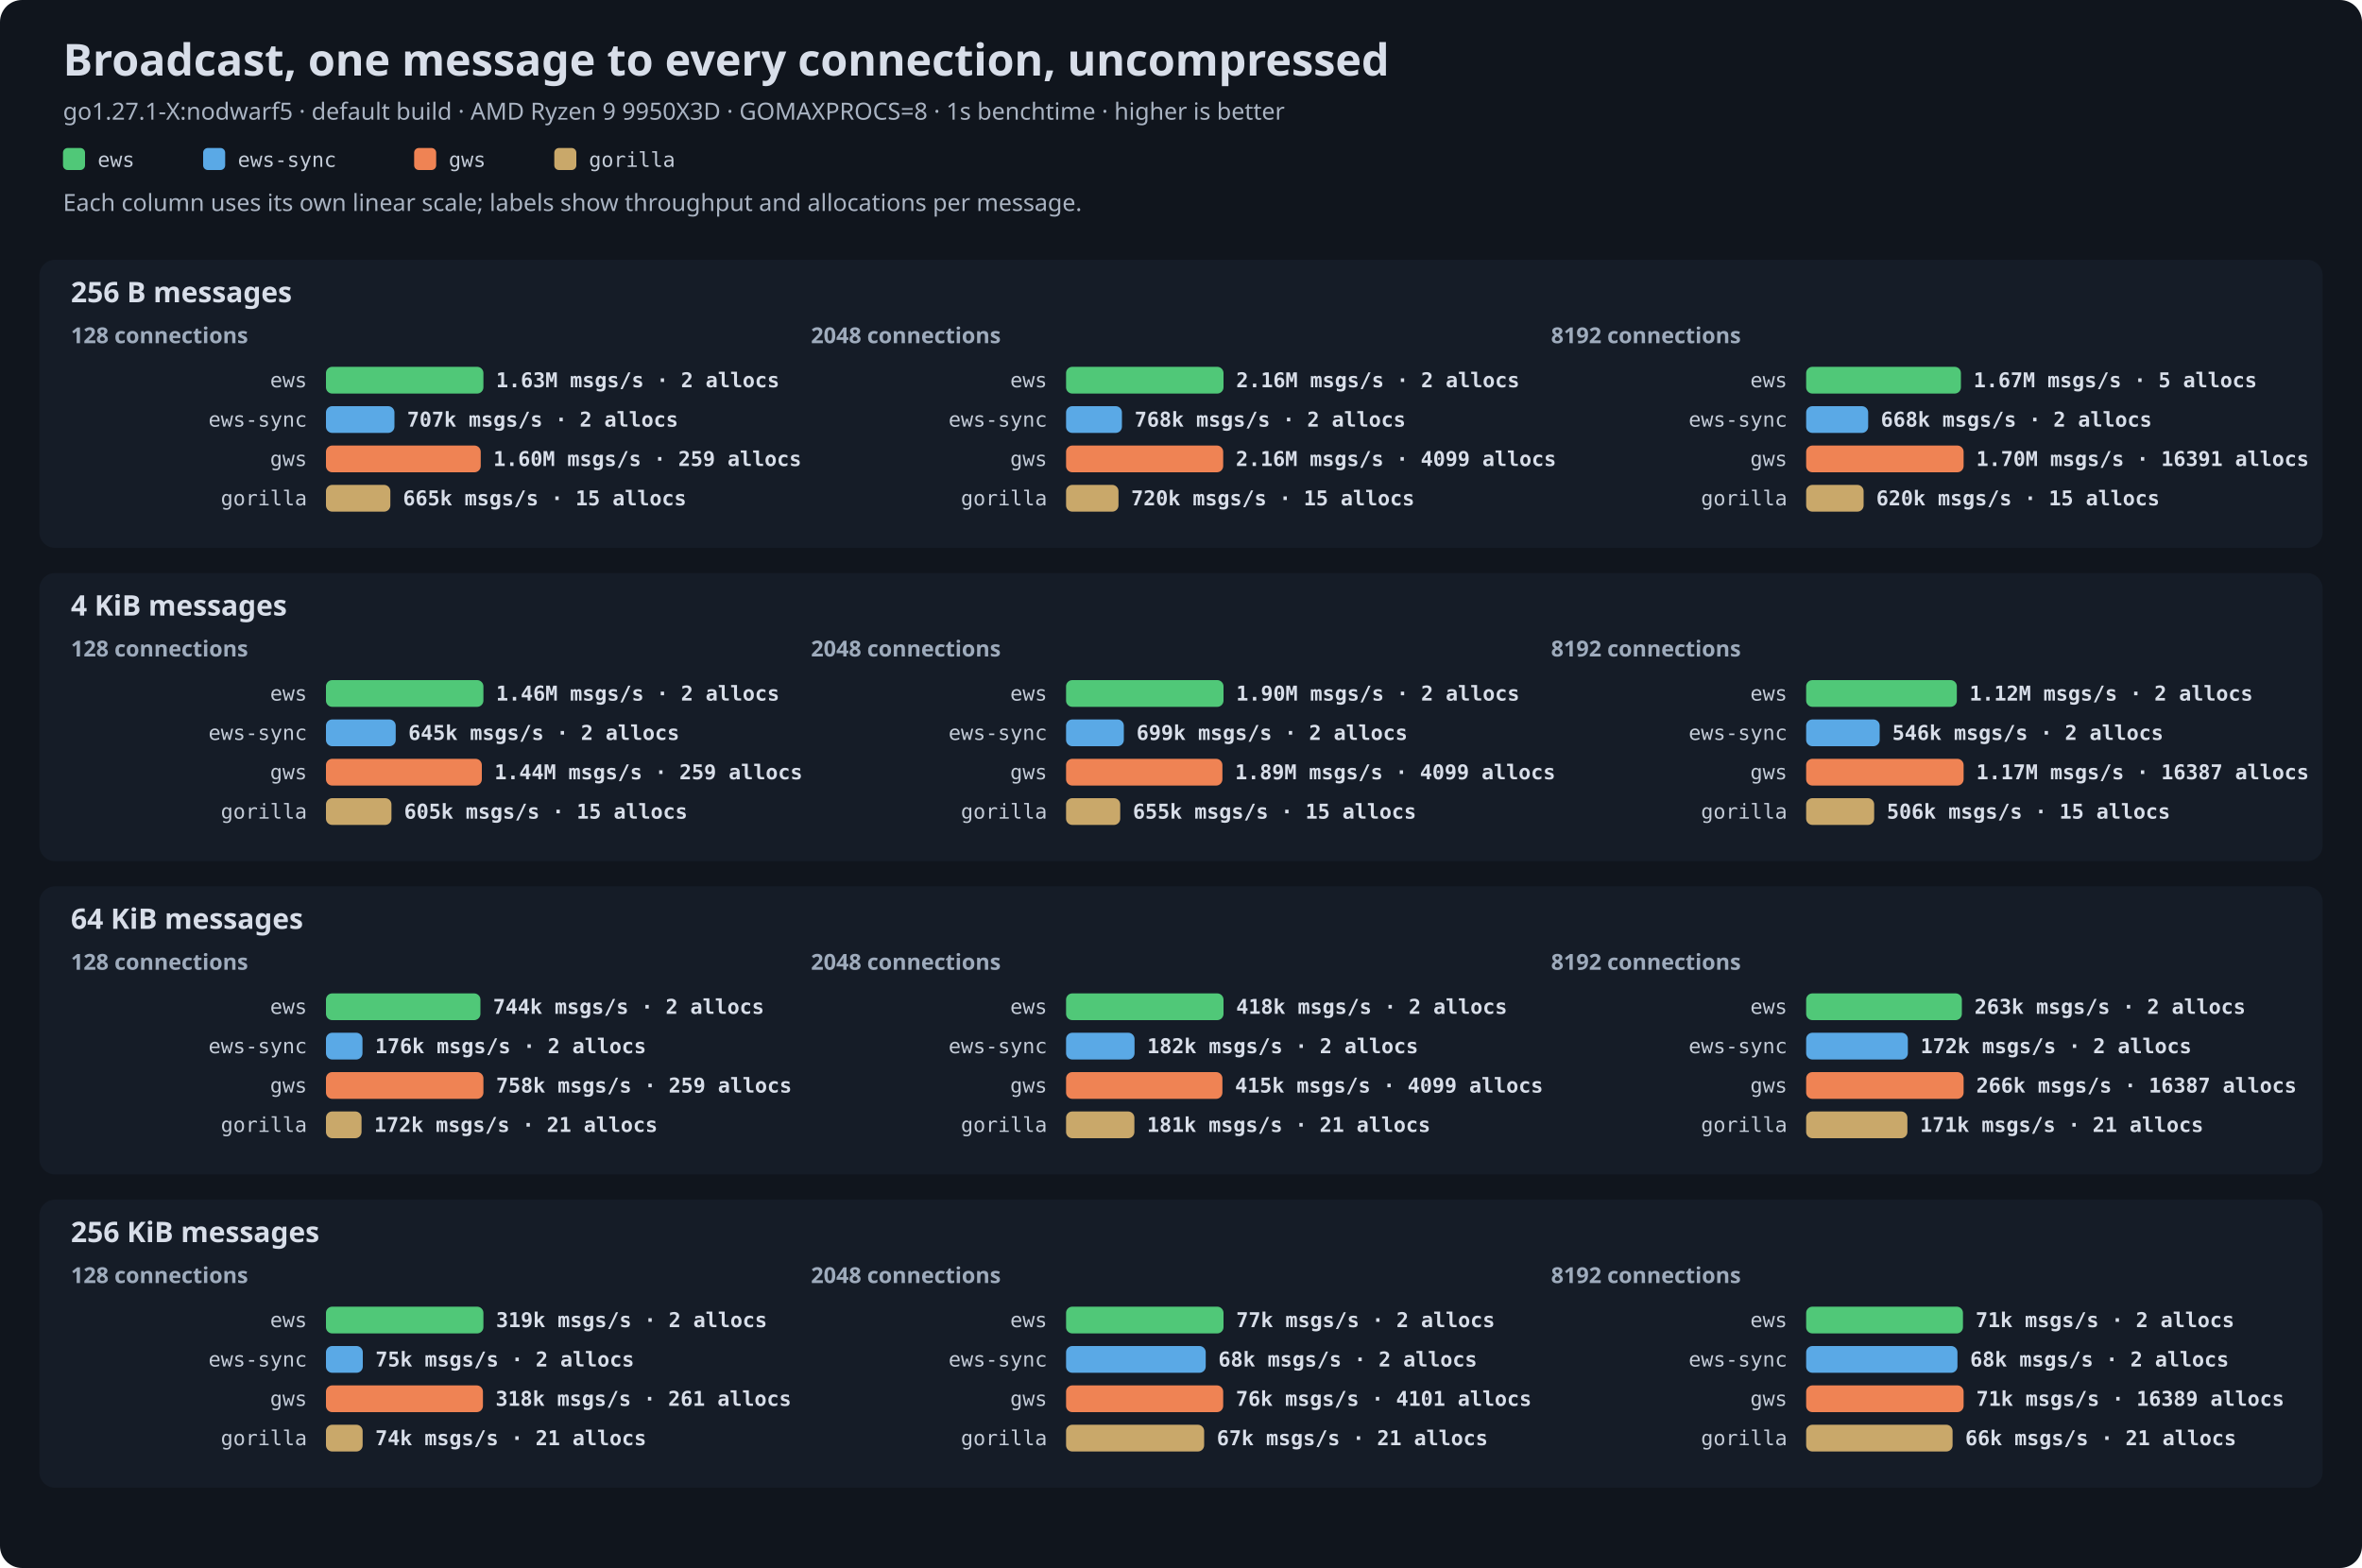
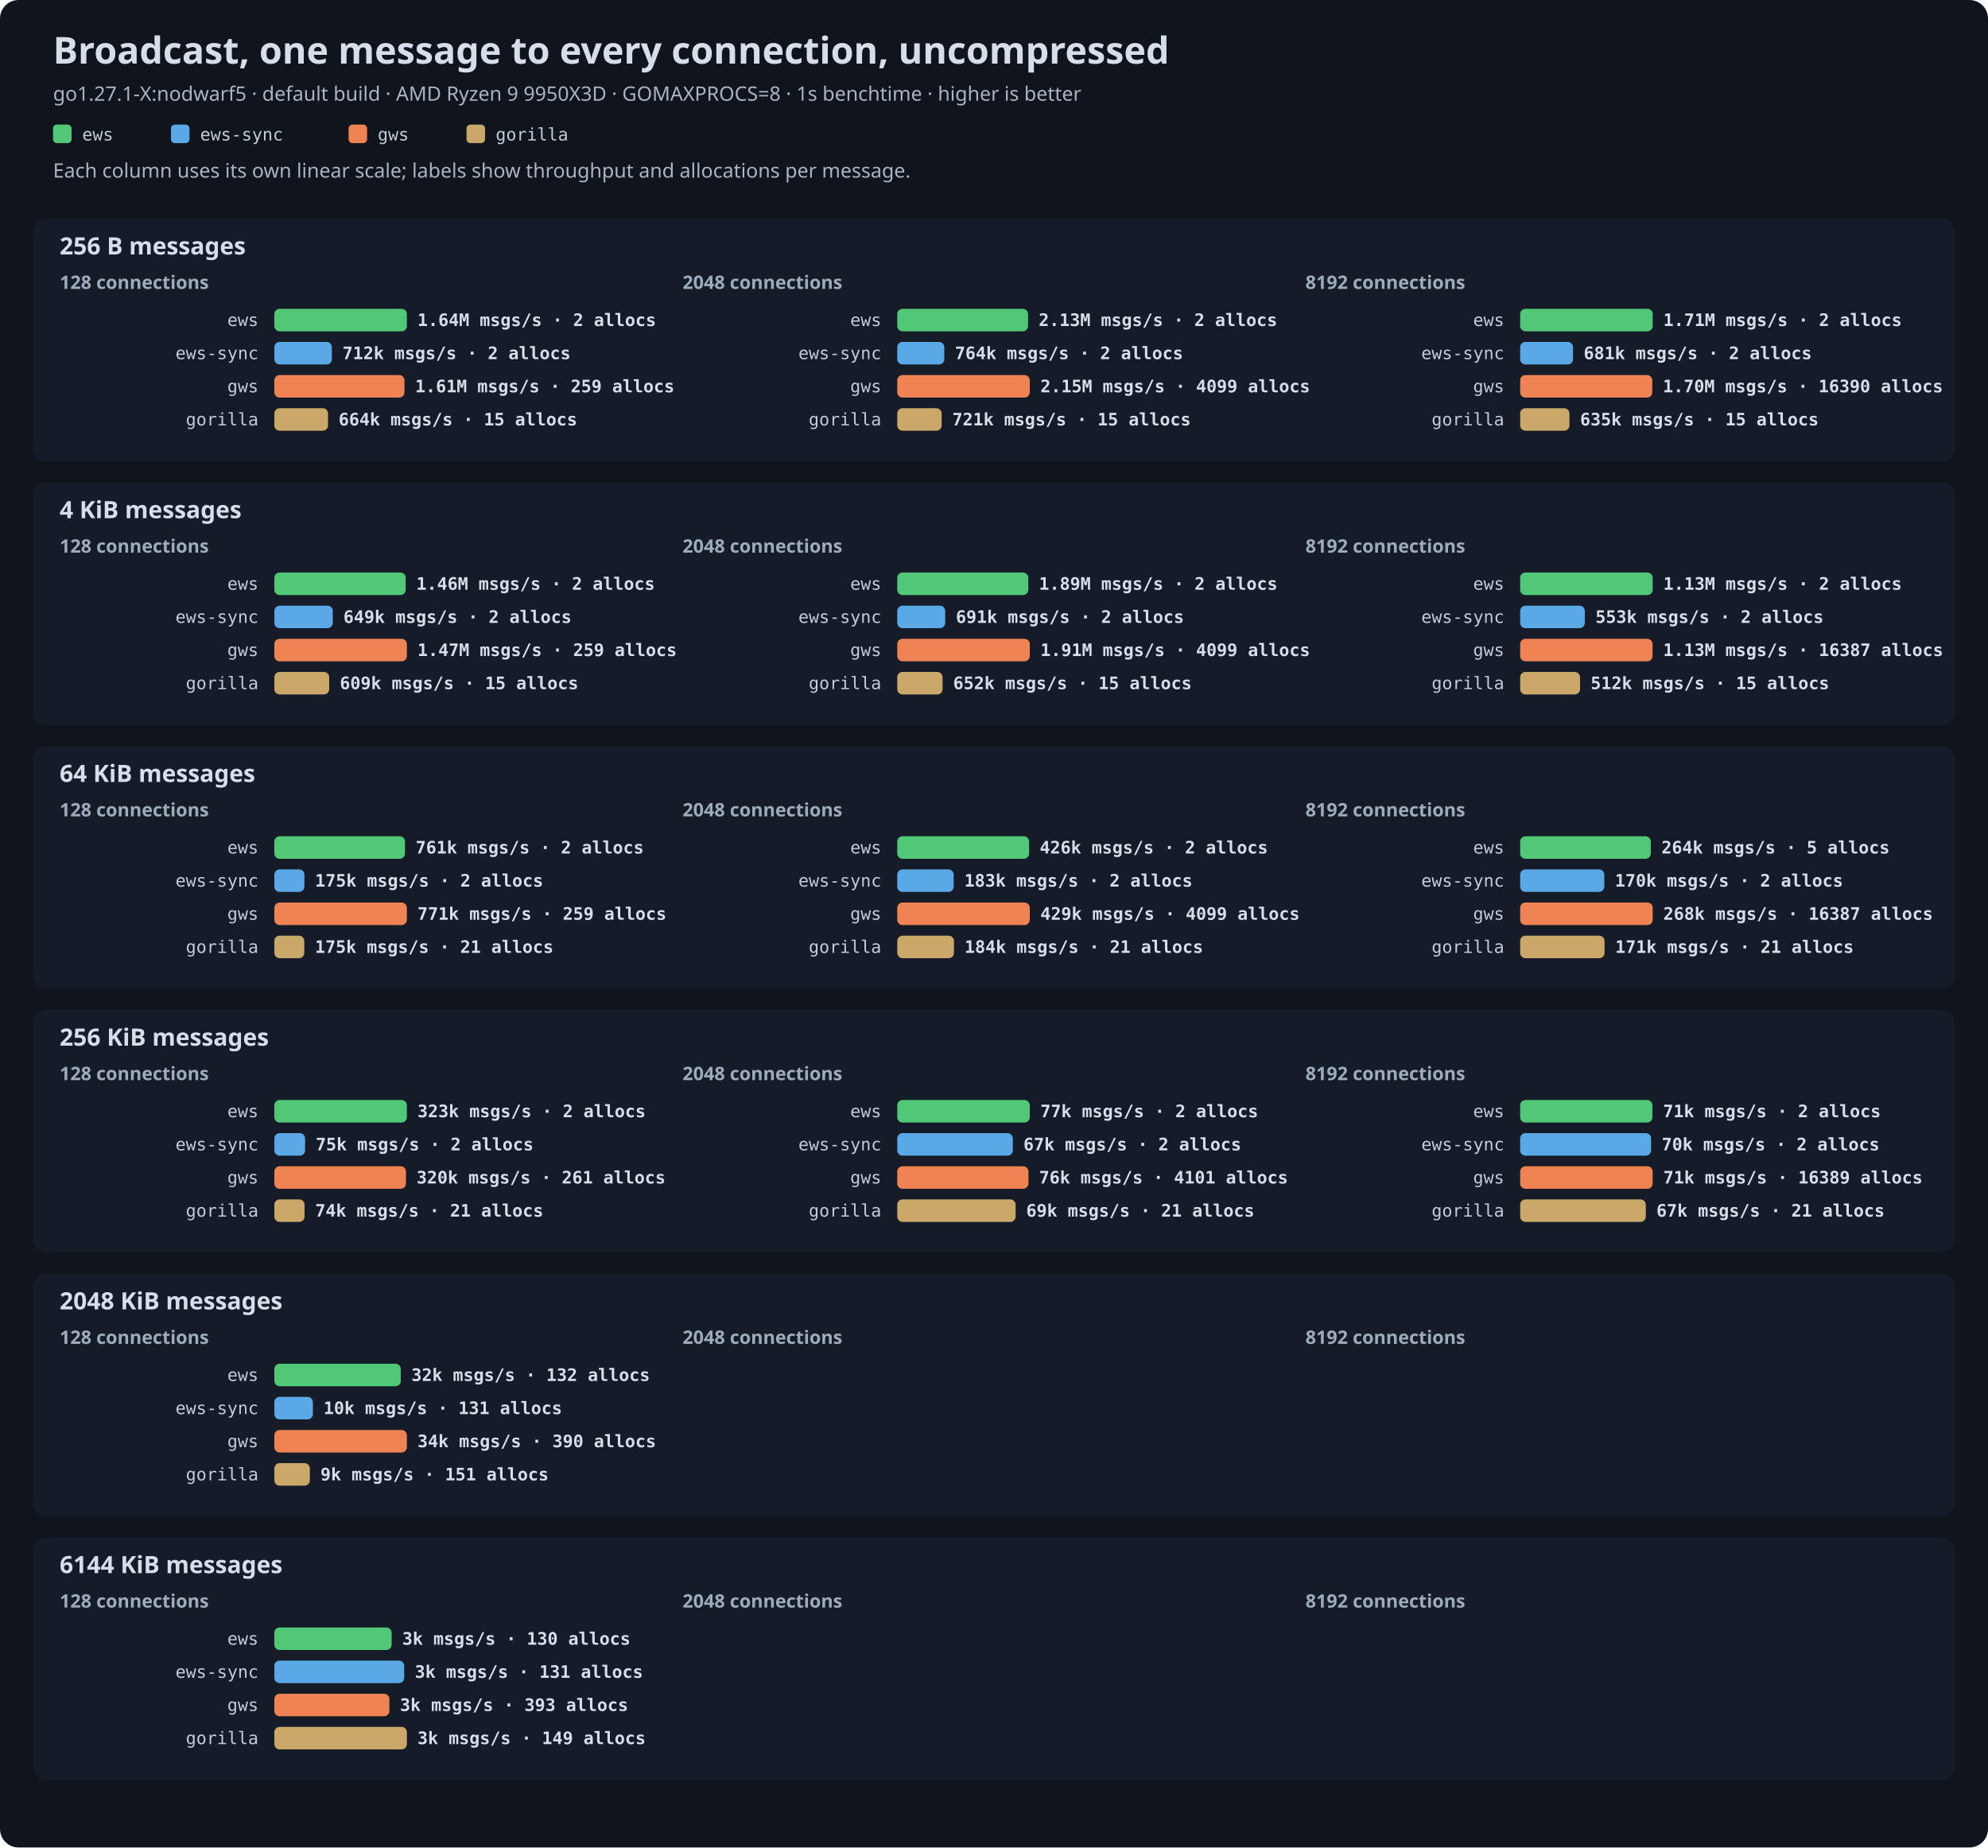
- <svg xmlns="http://www.w3.org/2000/svg" width="1500" height="996" viewBox="0 0 1500 996" role="img" aria-labelledby="title desc">
+ <svg xmlns="http://www.w3.org/2000/svg" width="1500" height="1394" viewBox="0 0 1500 1394" role="img" aria-labelledby="title desc">
  <style>text{font-family:ui-monospace,SFMono-Regular,Menlo,Consolas,monospace;fill:#d8dee9}.title{font-family:ui-sans-serif,system-ui,sans-serif;font-size:28px;font-weight:700}.subtitle{font-family:ui-sans-serif,system-ui,sans-serif;font-size:15px;fill:#aab4c3}.group{font-family:ui-sans-serif,system-ui,sans-serif;font-size:18px;font-weight:650}.contract{font-family:ui-sans-serif,system-ui,sans-serif;font-size:14px;font-weight:650;fill:#9eabbc}.series{font-size:13px;fill:#c4ccd8}.value{font-size:13px;font-weight:650}.panel{fill:#151c27}</style>
-   <rect width="1500" height="996" rx="14" fill="#10151d" />
+   <rect width="1500" height="1394" rx="14" fill="#10151d" />
  <text class="title" x="40" y="48">Broadcast, one message to every connection, uncompressed</text>
  <text class="subtitle" x="40" y="76">go1.27.1-X:nodwarf5 · default build · AMD Ryzen 9 9950X3D · GOMAXPROCS=8 · 1s benchtime · higher is better</text>
  <rect x="40" y="94" width="14" height="14" rx="3" fill="#50c878" />
  <text class="series" x="62" y="106">ews</text>
  <rect x="129" y="94" width="14" height="14" rx="3" fill="#5aa9e6" />
  <text class="series" x="151" y="106">ews-sync</text>
  <rect x="263" y="94" width="14" height="14" rx="3" fill="#ef8354" />
  <text class="series" x="285" y="106">gws</text>
  <rect x="352" y="94" width="14" height="14" rx="3" fill="#c9a86a" />
  <text class="series" x="374" y="106">gorilla</text>
  <text class="subtitle" x="40" y="134">Each column uses its own linear scale; labels show throughput and allocations per message.</text>
  <g transform="translate(0,165)">
    <rect class="panel" x="25" y="0" width="1450" height="183" rx="10" />
    <text class="group" x="45" y="27">256 B messages</text>
    <text class="contract" x="45" y="53">128 connections</text>
    <text class="series" x="195" y="81" text-anchor="end">ews</text>
    <rect x="207" y="68" width="100.0" height="17" rx="4" fill="#50c878" />
-     <text class="value" x="315.0" y="81">1.63M msgs/s · 2 allocs</text>
-     <text class="series" x="195" y="106" text-anchor="end">ews-sync</text>
-     <rect x="207" y="93" width="43.5" height="17" rx="4" fill="#5aa9e6" />
-     <text class="value" x="258.5" y="106">707k msgs/s · 2 allocs</text>
-     <text class="series" x="195" y="131" text-anchor="end">gws</text>
-     <rect x="207" y="118" width="98.3" height="17" rx="4" fill="#ef8354" />
-     <text class="value" x="313.3" y="131">1.60M msgs/s · 259 allocs</text>
-     <text class="series" x="195" y="156" text-anchor="end">gorilla</text>
-     <rect x="207" y="143" width="40.9" height="17" rx="4" fill="#c9a86a" />
-     <text class="value" x="255.9" y="156">665k msgs/s · 15 allocs</text>
-     <text class="contract" x="515" y="53">2048 connections</text>
-     <text class="series" x="665" y="81" text-anchor="end">ews</text>
-     <rect x="677" y="68" width="100.0" height="17" rx="4" fill="#50c878" />
-     <text class="value" x="785.0" y="81">2.16M msgs/s · 2 allocs</text>
+     <text class="value" x="315.0" y="81">1.64M msgs/s · 2 allocs</text>
+     <text class="series" x="195" y="106" text-anchor="end">ews-sync</text>
+     <rect x="207" y="93" width="43.4" height="17" rx="4" fill="#5aa9e6" />
+     <text class="value" x="258.4" y="106">712k msgs/s · 2 allocs</text>
+     <text class="series" x="195" y="131" text-anchor="end">gws</text>
+     <rect x="207" y="118" width="98.2" height="17" rx="4" fill="#ef8354" />
+     <text class="value" x="313.2" y="131">1.61M msgs/s · 259 allocs</text>
+     <text class="series" x="195" y="156" text-anchor="end">gorilla</text>
+     <rect x="207" y="143" width="40.5" height="17" rx="4" fill="#c9a86a" />
+     <text class="value" x="255.5" y="156">664k msgs/s · 15 allocs</text>
+     <text class="contract" x="515" y="53">2048 connections</text>
+     <text class="series" x="665" y="81" text-anchor="end">ews</text>
+     <rect x="677" y="68" width="98.7" height="17" rx="4" fill="#50c878" />
+     <text class="value" x="783.7" y="81">2.13M msgs/s · 2 allocs</text>
    <text class="series" x="665" y="106" text-anchor="end">ews-sync</text>
    <rect x="677" y="93" width="35.5" height="17" rx="4" fill="#5aa9e6" />
-     <text class="value" x="720.5" y="106">768k msgs/s · 2 allocs</text>
-     <text class="series" x="665" y="131" text-anchor="end">gws</text>
-     <rect x="677" y="118" width="99.8" height="17" rx="4" fill="#ef8354" />
-     <text class="value" x="784.8" y="131">2.16M msgs/s · 4099 allocs</text>
-     <text class="series" x="665" y="156" text-anchor="end">gorilla</text>
-     <rect x="677" y="143" width="33.3" height="17" rx="4" fill="#c9a86a" />
-     <text class="value" x="718.3" y="156">720k msgs/s · 15 allocs</text>
-     <text class="contract" x="985" y="53">8192 connections</text>
-     <text class="series" x="1135" y="81" text-anchor="end">ews</text>
-     <rect x="1147" y="68" width="98.3" height="17" rx="4" fill="#50c878" />
-     <text class="value" x="1253.3" y="81">1.67M msgs/s · 5 allocs</text>
-     <text class="series" x="1135" y="106" text-anchor="end">ews-sync</text>
-     <rect x="1147" y="93" width="39.4" height="17" rx="4" fill="#5aa9e6" />
-     <text class="value" x="1194.4" y="106">668k msgs/s · 2 allocs</text>
+     <text class="value" x="720.5" y="106">764k msgs/s · 2 allocs</text>
+     <text class="series" x="665" y="131" text-anchor="end">gws</text>
+     <rect x="677" y="118" width="100.0" height="17" rx="4" fill="#ef8354" />
+     <text class="value" x="785.0" y="131">2.15M msgs/s · 4099 allocs</text>
+     <text class="series" x="665" y="156" text-anchor="end">gorilla</text>
+     <rect x="677" y="143" width="33.5" height="17" rx="4" fill="#c9a86a" />
+     <text class="value" x="718.5" y="156">721k msgs/s · 15 allocs</text>
+     <text class="contract" x="985" y="53">8192 connections</text>
+     <text class="series" x="1135" y="81" text-anchor="end">ews</text>
+     <rect x="1147" y="68" width="100.0" height="17" rx="4" fill="#50c878" />
+     <text class="value" x="1255.0" y="81">1.71M msgs/s · 2 allocs</text>
+     <text class="series" x="1135" y="106" text-anchor="end">ews-sync</text>
+     <rect x="1147" y="93" width="39.9" height="17" rx="4" fill="#5aa9e6" />
+     <text class="value" x="1194.9" y="106">681k msgs/s · 2 allocs</text>
+     <text class="series" x="1135" y="131" text-anchor="end">gws</text>
+     <rect x="1147" y="118" width="99.7" height="17" rx="4" fill="#ef8354" />
+     <text class="value" x="1254.7" y="131">1.70M msgs/s · 16390 allocs</text>
+     <text class="series" x="1135" y="156" text-anchor="end">gorilla</text>
+     <rect x="1147" y="143" width="37.2" height="17" rx="4" fill="#c9a86a" />
+     <text class="value" x="1192.2" y="156">635k msgs/s · 15 allocs</text>
+   </g>
+   <g transform="translate(0,364)">
+     <rect class="panel" x="25" y="0" width="1450" height="183" rx="10" />
+     <text class="group" x="45" y="27">4 KiB messages</text>
+     <text class="contract" x="45" y="53">128 connections</text>
+     <text class="series" x="195" y="81" text-anchor="end">ews</text>
+     <rect x="207" y="68" width="99.1" height="17" rx="4" fill="#50c878" />
+     <text class="value" x="314.1" y="81">1.46M msgs/s · 2 allocs</text>
+     <text class="series" x="195" y="106" text-anchor="end">ews-sync</text>
+     <rect x="207" y="93" width="44.1" height="17" rx="4" fill="#5aa9e6" />
+     <text class="value" x="259.1" y="106">649k msgs/s · 2 allocs</text>
+     <text class="series" x="195" y="131" text-anchor="end">gws</text>
+     <rect x="207" y="118" width="100.0" height="17" rx="4" fill="#ef8354" />
+     <text class="value" x="315.0" y="131">1.47M msgs/s · 259 allocs</text>
+     <text class="series" x="195" y="156" text-anchor="end">gorilla</text>
+     <rect x="207" y="143" width="41.4" height="17" rx="4" fill="#c9a86a" />
+     <text class="value" x="256.4" y="156">609k msgs/s · 15 allocs</text>
+     <text class="contract" x="515" y="53">2048 connections</text>
+     <text class="series" x="665" y="81" text-anchor="end">ews</text>
+     <rect x="677" y="68" width="98.9" height="17" rx="4" fill="#50c878" />
+     <text class="value" x="783.9" y="81">1.89M msgs/s · 2 allocs</text>
+     <text class="series" x="665" y="106" text-anchor="end">ews-sync</text>
+     <rect x="677" y="93" width="36.2" height="17" rx="4" fill="#5aa9e6" />
+     <text class="value" x="721.2" y="106">691k msgs/s · 2 allocs</text>
+     <text class="series" x="665" y="131" text-anchor="end">gws</text>
+     <rect x="677" y="118" width="100.0" height="17" rx="4" fill="#ef8354" />
+     <text class="value" x="785.0" y="131">1.91M msgs/s · 4099 allocs</text>
+     <text class="series" x="665" y="156" text-anchor="end">gorilla</text>
+     <rect x="677" y="143" width="34.2" height="17" rx="4" fill="#c9a86a" />
+     <text class="value" x="719.2" y="156">652k msgs/s · 15 allocs</text>
+     <text class="contract" x="985" y="53">8192 connections</text>
+     <text class="series" x="1135" y="81" text-anchor="end">ews</text>
+     <rect x="1147" y="68" width="100.0" height="17" rx="4" fill="#50c878" />
+     <text class="value" x="1255.0" y="81">1.13M msgs/s · 2 allocs</text>
+     <text class="series" x="1135" y="106" text-anchor="end">ews-sync</text>
+     <rect x="1147" y="93" width="48.8" height="17" rx="4" fill="#5aa9e6" />
+     <text class="value" x="1203.8" y="106">553k msgs/s · 2 allocs</text>
+     <text class="series" x="1135" y="131" text-anchor="end">gws</text>
+     <rect x="1147" y="118" width="99.9" height="17" rx="4" fill="#ef8354" />
+     <text class="value" x="1254.9" y="131">1.13M msgs/s · 16387 allocs</text>
+     <text class="series" x="1135" y="156" text-anchor="end">gorilla</text>
+     <rect x="1147" y="143" width="45.2" height="17" rx="4" fill="#c9a86a" />
+     <text class="value" x="1200.2" y="156">512k msgs/s · 15 allocs</text>
+   </g>
+   <g transform="translate(0,563)">
+     <rect class="panel" x="25" y="0" width="1450" height="183" rx="10" />
+     <text class="group" x="45" y="27">64 KiB messages</text>
+     <text class="contract" x="45" y="53">128 connections</text>
+     <text class="series" x="195" y="81" text-anchor="end">ews</text>
+     <rect x="207" y="68" width="98.6" height="17" rx="4" fill="#50c878" />
+     <text class="value" x="313.6" y="81">761k msgs/s · 2 allocs</text>
+     <text class="series" x="195" y="106" text-anchor="end">ews-sync</text>
+     <rect x="207" y="93" width="22.7" height="17" rx="4" fill="#5aa9e6" />
+     <text class="value" x="237.7" y="106">175k msgs/s · 2 allocs</text>
+     <text class="series" x="195" y="131" text-anchor="end">gws</text>
+     <rect x="207" y="118" width="100.0" height="17" rx="4" fill="#ef8354" />
+     <text class="value" x="315.0" y="131">771k msgs/s · 259 allocs</text>
+     <text class="series" x="195" y="156" text-anchor="end">gorilla</text>
+     <rect x="207" y="143" width="22.6" height="17" rx="4" fill="#c9a86a" />
+     <text class="value" x="237.6" y="156">175k msgs/s · 21 allocs</text>
+     <text class="contract" x="515" y="53">2048 connections</text>
+     <text class="series" x="665" y="81" text-anchor="end">ews</text>
+     <rect x="677" y="68" width="99.5" height="17" rx="4" fill="#50c878" />
+     <text class="value" x="784.5" y="81">426k msgs/s · 2 allocs</text>
+     <text class="series" x="665" y="106" text-anchor="end">ews-sync</text>
+     <rect x="677" y="93" width="42.6" height="17" rx="4" fill="#5aa9e6" />
+     <text class="value" x="727.6" y="106">183k msgs/s · 2 allocs</text>
+     <text class="series" x="665" y="131" text-anchor="end">gws</text>
+     <rect x="677" y="118" width="100.0" height="17" rx="4" fill="#ef8354" />
+     <text class="value" x="785.0" y="131">429k msgs/s · 4099 allocs</text>
+     <text class="series" x="665" y="156" text-anchor="end">gorilla</text>
+     <rect x="677" y="143" width="42.8" height="17" rx="4" fill="#c9a86a" />
+     <text class="value" x="727.8" y="156">184k msgs/s · 21 allocs</text>
+     <text class="contract" x="985" y="53">8192 connections</text>
+     <text class="series" x="1135" y="81" text-anchor="end">ews</text>
+     <rect x="1147" y="68" width="98.6" height="17" rx="4" fill="#50c878" />
+     <text class="value" x="1253.6" y="81">264k msgs/s · 5 allocs</text>
+     <text class="series" x="1135" y="106" text-anchor="end">ews-sync</text>
+     <rect x="1147" y="93" width="63.5" height="17" rx="4" fill="#5aa9e6" />
+     <text class="value" x="1218.5" y="106">170k msgs/s · 2 allocs</text>
    <text class="series" x="1135" y="131" text-anchor="end">gws</text>
    <rect x="1147" y="118" width="100.0" height="17" rx="4" fill="#ef8354" />
-     <text class="value" x="1255.0" y="131">1.70M msgs/s · 16391 allocs</text>
-     <text class="series" x="1135" y="156" text-anchor="end">gorilla</text>
-     <rect x="1147" y="143" width="36.5" height="17" rx="4" fill="#c9a86a" />
-     <text class="value" x="1191.5" y="156">620k msgs/s · 15 allocs</text>
-   </g>
-   <g transform="translate(0,364)">
-     <rect class="panel" x="25" y="0" width="1450" height="183" rx="10" />
-     <text class="group" x="45" y="27">4 KiB messages</text>
+     <text class="value" x="1255.0" y="131">268k msgs/s · 16387 allocs</text>
+     <text class="series" x="1135" y="156" text-anchor="end">gorilla</text>
+     <rect x="1147" y="143" width="63.7" height="17" rx="4" fill="#c9a86a" />
+     <text class="value" x="1218.7" y="156">171k msgs/s · 21 allocs</text>
+   </g>
+   <g transform="translate(0,762)">
+     <rect class="panel" x="25" y="0" width="1450" height="183" rx="10" />
+     <text class="group" x="45" y="27">256 KiB messages</text>
    <text class="contract" x="45" y="53">128 connections</text>
    <text class="series" x="195" y="81" text-anchor="end">ews</text>
    <rect x="207" y="68" width="100.0" height="17" rx="4" fill="#50c878" />
-     <text class="value" x="315.0" y="81">1.46M msgs/s · 2 allocs</text>
-     <text class="series" x="195" y="106" text-anchor="end">ews-sync</text>
-     <rect x="207" y="93" width="44.3" height="17" rx="4" fill="#5aa9e6" />
-     <text class="value" x="259.3" y="106">645k msgs/s · 2 allocs</text>
-     <text class="series" x="195" y="131" text-anchor="end">gws</text>
-     <rect x="207" y="118" width="99.0" height="17" rx="4" fill="#ef8354" />
-     <text class="value" x="314.0" y="131">1.44M msgs/s · 259 allocs</text>
-     <text class="series" x="195" y="156" text-anchor="end">gorilla</text>
-     <rect x="207" y="143" width="41.6" height="17" rx="4" fill="#c9a86a" />
-     <text class="value" x="256.6" y="156">605k msgs/s · 15 allocs</text>
-     <text class="contract" x="515" y="53">2048 connections</text>
-     <text class="series" x="665" y="81" text-anchor="end">ews</text>
-     <rect x="677" y="68" width="100.0" height="17" rx="4" fill="#50c878" />
-     <text class="value" x="785.0" y="81">1.90M msgs/s · 2 allocs</text>
-     <text class="series" x="665" y="106" text-anchor="end">ews-sync</text>
-     <rect x="677" y="93" width="36.7" height="17" rx="4" fill="#5aa9e6" />
-     <text class="value" x="721.7" y="106">699k msgs/s · 2 allocs</text>
-     <text class="series" x="665" y="131" text-anchor="end">gws</text>
-     <rect x="677" y="118" width="99.3" height="17" rx="4" fill="#ef8354" />
-     <text class="value" x="784.3" y="131">1.89M msgs/s · 4099 allocs</text>
-     <text class="series" x="665" y="156" text-anchor="end">gorilla</text>
-     <rect x="677" y="143" width="34.4" height="17" rx="4" fill="#c9a86a" />
-     <text class="value" x="719.4" y="156">655k msgs/s · 15 allocs</text>
-     <text class="contract" x="985" y="53">8192 connections</text>
-     <text class="series" x="1135" y="81" text-anchor="end">ews</text>
-     <rect x="1147" y="68" width="95.7" height="17" rx="4" fill="#50c878" />
-     <text class="value" x="1250.7" y="81">1.12M msgs/s · 2 allocs</text>
-     <text class="series" x="1135" y="106" text-anchor="end">ews-sync</text>
-     <rect x="1147" y="93" width="46.7" height="17" rx="4" fill="#5aa9e6" />
-     <text class="value" x="1201.7" y="106">546k msgs/s · 2 allocs</text>
-     <text class="series" x="1135" y="131" text-anchor="end">gws</text>
-     <rect x="1147" y="118" width="100.0" height="17" rx="4" fill="#ef8354" />
-     <text class="value" x="1255.0" y="131">1.17M msgs/s · 16387 allocs</text>
-     <text class="series" x="1135" y="156" text-anchor="end">gorilla</text>
-     <rect x="1147" y="143" width="43.2" height="17" rx="4" fill="#c9a86a" />
-     <text class="value" x="1198.2" y="156">506k msgs/s · 15 allocs</text>
-   </g>
-   <g transform="translate(0,563)">
-     <rect class="panel" x="25" y="0" width="1450" height="183" rx="10" />
-     <text class="group" x="45" y="27">64 KiB messages</text>
-     <text class="contract" x="45" y="53">128 connections</text>
-     <text class="series" x="195" y="81" text-anchor="end">ews</text>
-     <rect x="207" y="68" width="98.1" height="17" rx="4" fill="#50c878" />
-     <text class="value" x="313.1" y="81">744k msgs/s · 2 allocs</text>
+     <text class="value" x="315.0" y="81">323k msgs/s · 2 allocs</text>
    <text class="series" x="195" y="106" text-anchor="end">ews-sync</text>
    <rect x="207" y="93" width="23.2" height="17" rx="4" fill="#5aa9e6" />
-     <text class="value" x="238.2" y="106">176k msgs/s · 2 allocs</text>
-     <text class="series" x="195" y="131" text-anchor="end">gws</text>
-     <rect x="207" y="118" width="100.0" height="17" rx="4" fill="#ef8354" />
-     <text class="value" x="315.0" y="131">758k msgs/s · 259 allocs</text>
-     <text class="series" x="195" y="156" text-anchor="end">gorilla</text>
-     <rect x="207" y="143" width="22.6" height="17" rx="4" fill="#c9a86a" />
-     <text class="value" x="237.6" y="156">172k msgs/s · 21 allocs</text>
-     <text class="contract" x="515" y="53">2048 connections</text>
-     <text class="series" x="665" y="81" text-anchor="end">ews</text>
-     <rect x="677" y="68" width="100.0" height="17" rx="4" fill="#50c878" />
-     <text class="value" x="785.0" y="81">418k msgs/s · 2 allocs</text>
-     <text class="series" x="665" y="106" text-anchor="end">ews-sync</text>
-     <rect x="677" y="93" width="43.5" height="17" rx="4" fill="#5aa9e6" />
-     <text class="value" x="728.5" y="106">182k msgs/s · 2 allocs</text>
-     <text class="series" x="665" y="131" text-anchor="end">gws</text>
-     <rect x="677" y="118" width="99.3" height="17" rx="4" fill="#ef8354" />
-     <text class="value" x="784.3" y="131">415k msgs/s · 4099 allocs</text>
-     <text class="series" x="665" y="156" text-anchor="end">gorilla</text>
-     <rect x="677" y="143" width="43.4" height="17" rx="4" fill="#c9a86a" />
-     <text class="value" x="728.4" y="156">181k msgs/s · 21 allocs</text>
-     <text class="contract" x="985" y="53">8192 connections</text>
-     <text class="series" x="1135" y="81" text-anchor="end">ews</text>
-     <rect x="1147" y="68" width="98.9" height="17" rx="4" fill="#50c878" />
-     <text class="value" x="1253.9" y="81">263k msgs/s · 2 allocs</text>
-     <text class="series" x="1135" y="106" text-anchor="end">ews-sync</text>
-     <rect x="1147" y="93" width="64.6" height="17" rx="4" fill="#5aa9e6" />
-     <text class="value" x="1219.6" y="106">172k msgs/s · 2 allocs</text>
-     <text class="series" x="1135" y="131" text-anchor="end">gws</text>
-     <rect x="1147" y="118" width="100.0" height="17" rx="4" fill="#ef8354" />
-     <text class="value" x="1255.0" y="131">266k msgs/s · 16387 allocs</text>
-     <text class="series" x="1135" y="156" text-anchor="end">gorilla</text>
-     <rect x="1147" y="143" width="64.3" height="17" rx="4" fill="#c9a86a" />
-     <text class="value" x="1219.3" y="156">171k msgs/s · 21 allocs</text>
-   </g>
-   <g transform="translate(0,762)">
-     <rect class="panel" x="25" y="0" width="1450" height="183" rx="10" />
-     <text class="group" x="45" y="27">256 KiB messages</text>
-     <text class="contract" x="45" y="53">128 connections</text>
-     <text class="series" x="195" y="81" text-anchor="end">ews</text>
-     <rect x="207" y="68" width="100.0" height="17" rx="4" fill="#50c878" />
-     <text class="value" x="315.0" y="81">319k msgs/s · 2 allocs</text>
-     <text class="series" x="195" y="106" text-anchor="end">ews-sync</text>
-     <rect x="207" y="93" width="23.4" height="17" rx="4" fill="#5aa9e6" />
-     <text class="value" x="238.4" y="106">75k msgs/s · 2 allocs</text>
-     <text class="series" x="195" y="131" text-anchor="end">gws</text>
-     <rect x="207" y="118" width="99.7" height="17" rx="4" fill="#ef8354" />
-     <text class="value" x="314.7" y="131">318k msgs/s · 261 allocs</text>
-     <text class="series" x="195" y="156" text-anchor="end">gorilla</text>
-     <rect x="207" y="143" width="23.3" height="17" rx="4" fill="#c9a86a" />
-     <text class="value" x="238.3" y="156">74k msgs/s · 21 allocs</text>
+     <text class="value" x="238.2" y="106">75k msgs/s · 2 allocs</text>
+     <text class="series" x="195" y="131" text-anchor="end">gws</text>
+     <rect x="207" y="118" width="99.3" height="17" rx="4" fill="#ef8354" />
+     <text class="value" x="314.3" y="131">320k msgs/s · 261 allocs</text>
+     <text class="series" x="195" y="156" text-anchor="end">gorilla</text>
+     <rect x="207" y="143" width="22.8" height="17" rx="4" fill="#c9a86a" />
+     <text class="value" x="237.8" y="156">74k msgs/s · 21 allocs</text>
    <text class="contract" x="515" y="53">2048 connections</text>
    <text class="series" x="665" y="81" text-anchor="end">ews</text>
    <rect x="677" y="68" width="100.0" height="17" rx="4" fill="#50c878" />
    <text class="value" x="785.0" y="81">77k msgs/s · 2 allocs</text>
    <text class="series" x="665" y="106" text-anchor="end">ews-sync</text>
-     <rect x="677" y="93" width="88.7" height="17" rx="4" fill="#5aa9e6" />
-     <text class="value" x="773.7" y="106">68k msgs/s · 2 allocs</text>
-     <text class="series" x="665" y="131" text-anchor="end">gws</text>
-     <rect x="677" y="118" width="99.8" height="17" rx="4" fill="#ef8354" />
-     <text class="value" x="784.8" y="131">76k msgs/s · 4101 allocs</text>
-     <text class="series" x="665" y="156" text-anchor="end">gorilla</text>
-     <rect x="677" y="143" width="87.7" height="17" rx="4" fill="#c9a86a" />
-     <text class="value" x="772.7" y="156">67k msgs/s · 21 allocs</text>
-     <text class="contract" x="985" y="53">8192 connections</text>
-     <text class="series" x="1135" y="81" text-anchor="end">ews</text>
-     <rect x="1147" y="68" width="99.6" height="17" rx="4" fill="#50c878" />
-     <text class="value" x="1254.6" y="81">71k msgs/s · 2 allocs</text>
-     <text class="series" x="1135" y="106" text-anchor="end">ews-sync</text>
-     <rect x="1147" y="93" width="96.1" height="17" rx="4" fill="#5aa9e6" />
-     <text class="value" x="1251.1" y="106">68k msgs/s · 2 allocs</text>
+     <rect x="677" y="93" width="87.2" height="17" rx="4" fill="#5aa9e6" />
+     <text class="value" x="772.2" y="106">67k msgs/s · 2 allocs</text>
+     <text class="series" x="665" y="131" text-anchor="end">gws</text>
+     <rect x="677" y="118" width="99.0" height="17" rx="4" fill="#ef8354" />
+     <text class="value" x="784.0" y="131">76k msgs/s · 4101 allocs</text>
+     <text class="series" x="665" y="156" text-anchor="end">gorilla</text>
+     <rect x="677" y="143" width="89.3" height="17" rx="4" fill="#c9a86a" />
+     <text class="value" x="774.3" y="156">69k msgs/s · 21 allocs</text>
+     <text class="contract" x="985" y="53">8192 connections</text>
+     <text class="series" x="1135" y="81" text-anchor="end">ews</text>
+     <rect x="1147" y="68" width="99.8" height="17" rx="4" fill="#50c878" />
+     <text class="value" x="1254.8" y="81">71k msgs/s · 2 allocs</text>
+     <text class="series" x="1135" y="106" text-anchor="end">ews-sync</text>
+     <rect x="1147" y="93" width="98.8" height="17" rx="4" fill="#5aa9e6" />
+     <text class="value" x="1253.8" y="106">70k msgs/s · 2 allocs</text>
    <text class="series" x="1135" y="131" text-anchor="end">gws</text>
    <rect x="1147" y="118" width="100.0" height="17" rx="4" fill="#ef8354" />
    <text class="value" x="1255.0" y="131">71k msgs/s · 16389 allocs</text>
    <text class="series" x="1135" y="156" text-anchor="end">gorilla</text>
-     <rect x="1147" y="143" width="93.0" height="17" rx="4" fill="#c9a86a" />
-     <text class="value" x="1248.0" y="156">66k msgs/s · 21 allocs</text>
+     <rect x="1147" y="143" width="94.8" height="17" rx="4" fill="#c9a86a" />
+     <text class="value" x="1249.8" y="156">67k msgs/s · 21 allocs</text>
+   </g>
+   <g transform="translate(0,961)">
+     <rect class="panel" x="25" y="0" width="1450" height="183" rx="10" />
+     <text class="group" x="45" y="27">2048 KiB messages</text>
+     <text class="contract" x="45" y="53">128 connections</text>
+     <text class="series" x="195" y="81" text-anchor="end">ews</text>
+     <rect x="207" y="68" width="95.4" height="17" rx="4" fill="#50c878" />
+     <text class="value" x="310.4" y="81">32k msgs/s · 132 allocs</text>
+     <text class="series" x="195" y="106" text-anchor="end">ews-sync</text>
+     <rect x="207" y="93" width="29.1" height="17" rx="4" fill="#5aa9e6" />
+     <text class="value" x="244.1" y="106">10k msgs/s · 131 allocs</text>
+     <text class="series" x="195" y="131" text-anchor="end">gws</text>
+     <rect x="207" y="118" width="100.0" height="17" rx="4" fill="#ef8354" />
+     <text class="value" x="315.0" y="131">34k msgs/s · 390 allocs</text>
+     <text class="series" x="195" y="156" text-anchor="end">gorilla</text>
+     <rect x="207" y="143" width="26.8" height="17" rx="4" fill="#c9a86a" />
+     <text class="value" x="241.8" y="156">9k msgs/s · 151 allocs</text>
+     <text class="contract" x="515" y="53">2048 connections</text>
+     <text class="contract" x="985" y="53">8192 connections</text>
+   </g>
+   <g transform="translate(0,1160)">
+     <rect class="panel" x="25" y="0" width="1450" height="183" rx="10" />
+     <text class="group" x="45" y="27">6144 KiB messages</text>
+     <text class="contract" x="45" y="53">128 connections</text>
+     <text class="series" x="195" y="81" text-anchor="end">ews</text>
+     <rect x="207" y="68" width="88.5" height="17" rx="4" fill="#50c878" />
+     <text class="value" x="303.5" y="81">3k msgs/s · 130 allocs</text>
+     <text class="series" x="195" y="106" text-anchor="end">ews-sync</text>
+     <rect x="207" y="93" width="98.0" height="17" rx="4" fill="#5aa9e6" />
+     <text class="value" x="313.0" y="106">3k msgs/s · 131 allocs</text>
+     <text class="series" x="195" y="131" text-anchor="end">gws</text>
+     <rect x="207" y="118" width="86.8" height="17" rx="4" fill="#ef8354" />
+     <text class="value" x="301.8" y="131">3k msgs/s · 393 allocs</text>
+     <text class="series" x="195" y="156" text-anchor="end">gorilla</text>
+     <rect x="207" y="143" width="100.0" height="17" rx="4" fill="#c9a86a" />
+     <text class="value" x="315.0" y="156">3k msgs/s · 149 allocs</text>
+     <text class="contract" x="515" y="53">2048 connections</text>
+     <text class="contract" x="985" y="53">8192 connections</text>
  </g>
</svg>
